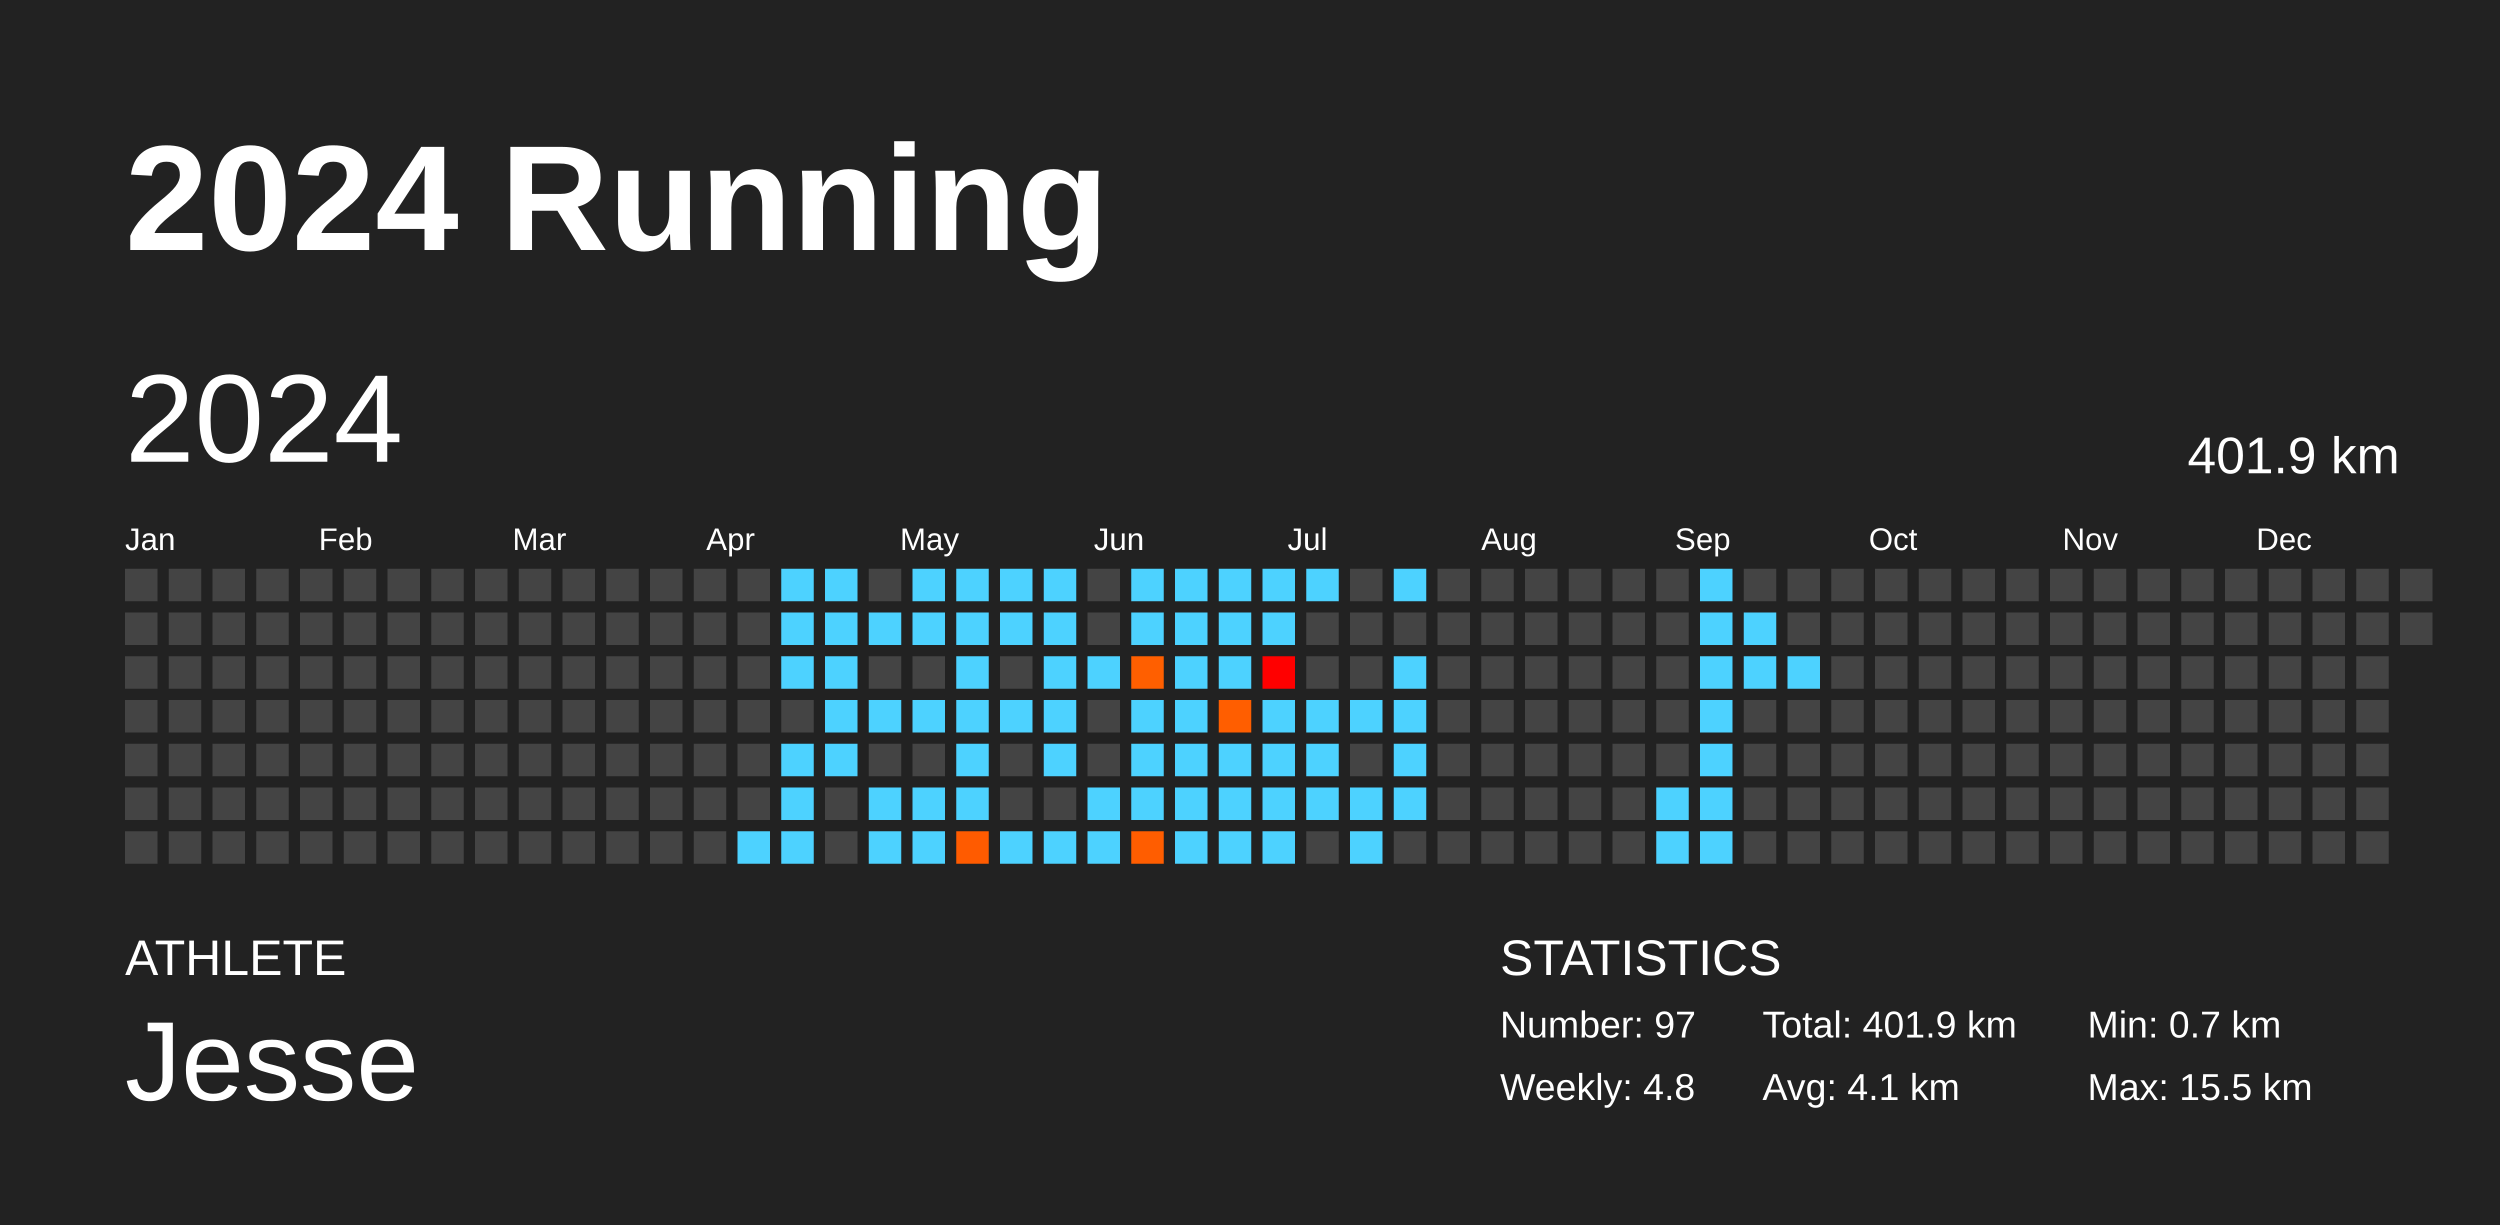
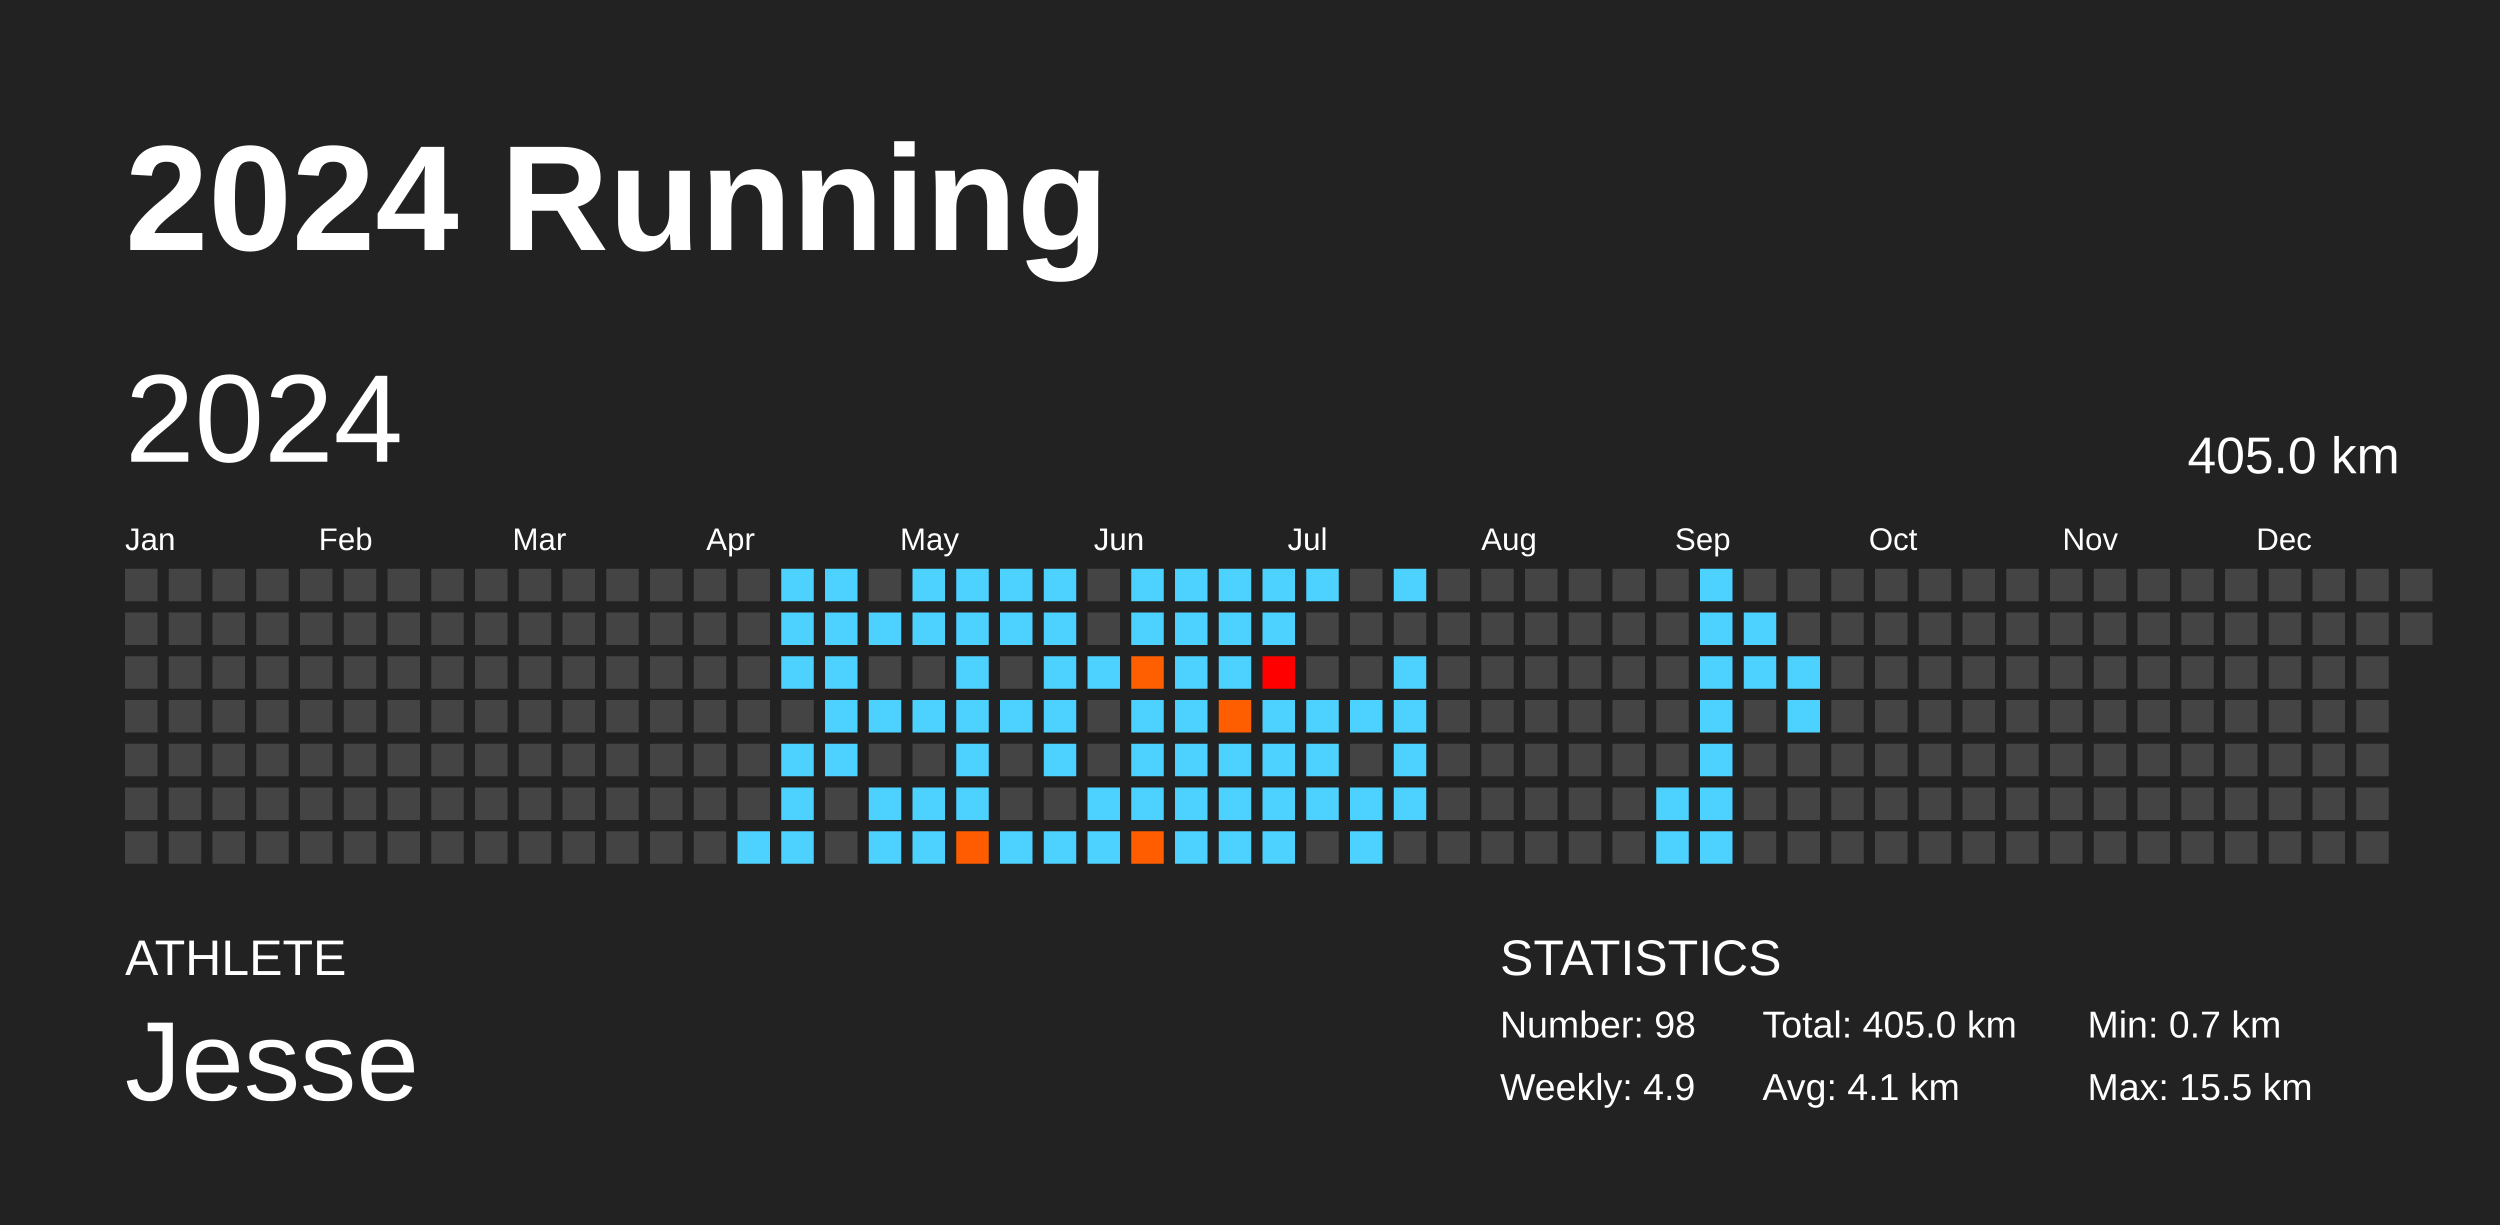
<svg xmlns="http://www.w3.org/2000/svg" baseProfile="full" height="98mm" version="1.1" viewBox="0,0,200,98" width="200mm">
  <defs />
  <rect fill="#222222" height="98" width="200" x="0" y="0" />
  <text fill="#FFFFFF" style="font-size:12px; font-family:Arial; font-weight:bold;" x="10" y="20">2024 Running</text>
  <text fill="#FFFFFF" style="font-size:4px; font-family:Arial" x="10" y="78">ATHLETE</text>
  <text fill="#FFFFFF" style="font-size:9px; font-family:Arial" x="10" y="88">Jesse</text>
  <text fill="#FFFFFF" style="font-size:4px; font-family:Arial" x="120" y="78">STATISTICS</text>
-   <text fill="#FFFFFF" style="font-size:3px; font-family:Arial" x="120" y="83">Number: 97</text>
-   <text fill="#FFFFFF" style="font-size:3px; font-family:Arial" x="120" y="88">Weekly: 4.8</text>
-   <text fill="#FFFFFF" style="font-size:3px; font-family:Arial" x="141" y="83">Total: 401.9 km</text>
+   <text fill="#FFFFFF" style="font-size:3px; font-family:Arial" x="120" y="83">Number: 98</text>
+   <text fill="#FFFFFF" style="font-size:3px; font-family:Arial" x="120" y="88">Weekly: 4.9</text>
+   <text fill="#FFFFFF" style="font-size:3px; font-family:Arial" x="141" y="83">Total: 405.0 km</text>
  <text fill="#FFFFFF" style="font-size:3px; font-family:Arial" x="141" y="88">Avg: 4.1 km</text>
  <text fill="#FFFFFF" style="font-size:3px; font-family:Arial" x="167" y="83">Min: 0.7 km</text>
  <text fill="#FFFFFF" style="font-size:3px; font-family:Arial" x="167" y="88">Max: 15.5 km</text>
  <text dominant-baseline="hanging" fill="#FFFFFF" style="font-size:10.0px; font-family:Arial;" x="10" y="30">2024</text>
-   <text dominant-baseline="hanging" fill="#FFFFFF" style="font-size:4.125px; font-family:Arial;" x="175" y="35">401.9 km</text>
+   <text dominant-baseline="hanging" fill="#FFFFFF" style="font-size:4.125px; font-family:Arial;" x="175" y="35">405.0 km</text>
  <text fill="#FFFFFF" style="font-size:2.5px; font-family:Arial" x="10.0" y="44">Jan</text>
  <text fill="#FFFFFF" style="font-size:2.5px; font-family:Arial" x="25.5" y="44">Feb</text>
  <text fill="#FFFFFF" style="font-size:2.5px; font-family:Arial" x="41.0" y="44">Mar</text>
  <text fill="#FFFFFF" style="font-size:2.5px; font-family:Arial" x="56.5" y="44">Apr</text>
  <text fill="#FFFFFF" style="font-size:2.5px; font-family:Arial" x="72.0" y="44">May</text>
  <text fill="#FFFFFF" style="font-size:2.5px; font-family:Arial" x="87.5" y="44">Jun</text>
  <text fill="#FFFFFF" style="font-size:2.5px; font-family:Arial" x="103.0" y="44">Jul</text>
  <text fill="#FFFFFF" style="font-size:2.5px; font-family:Arial" x="118.5" y="44">Aug</text>
  <text fill="#FFFFFF" style="font-size:2.5px; font-family:Arial" x="134.0" y="44">Sep</text>
  <text fill="#FFFFFF" style="font-size:2.5px; font-family:Arial" x="149.5" y="44">Oct</text>
  <text fill="#FFFFFF" style="font-size:2.5px; font-family:Arial" x="165.0" y="44">Nov</text>
  <text fill="#FFFFFF" style="font-size:2.5px; font-family:Arial" x="180.5" y="44">Dec</text>
  <rect fill="#444444" height="2.6" width="2.6" x="10.0" y="45.5" />
  <rect fill="#444444" height="2.6" width="2.6" x="10.0" y="49.0" />
  <rect fill="#444444" height="2.6" width="2.6" x="10.0" y="52.5" />
  <rect fill="#444444" height="2.6" width="2.6" x="10.0" y="56.0" />
  <rect fill="#444444" height="2.6" width="2.6" x="10.0" y="59.5" />
  <rect fill="#444444" height="2.6" width="2.6" x="10.0" y="63.0" />
  <rect fill="#444444" height="2.6" width="2.6" x="10.0" y="66.5" />
  <rect fill="#444444" height="2.6" width="2.6" x="13.5" y="45.5" />
  <rect fill="#444444" height="2.6" width="2.6" x="13.5" y="49.0" />
  <rect fill="#444444" height="2.6" width="2.6" x="13.5" y="52.5" />
  <rect fill="#444444" height="2.6" width="2.6" x="13.5" y="56.0" />
  <rect fill="#444444" height="2.6" width="2.6" x="13.5" y="59.5" />
  <rect fill="#444444" height="2.6" width="2.6" x="13.5" y="63.0" />
  <rect fill="#444444" height="2.6" width="2.6" x="13.5" y="66.5" />
  <rect fill="#444444" height="2.6" width="2.6" x="17.0" y="45.5" />
  <rect fill="#444444" height="2.6" width="2.6" x="17.0" y="49.0" />
  <rect fill="#444444" height="2.6" width="2.6" x="17.0" y="52.5" />
  <rect fill="#444444" height="2.6" width="2.6" x="17.0" y="56.0" />
  <rect fill="#444444" height="2.6" width="2.6" x="17.0" y="59.5" />
  <rect fill="#444444" height="2.6" width="2.6" x="17.0" y="63.0" />
  <rect fill="#444444" height="2.6" width="2.6" x="17.0" y="66.5" />
  <rect fill="#444444" height="2.6" width="2.6" x="20.5" y="45.5" />
  <rect fill="#444444" height="2.6" width="2.6" x="20.5" y="49.0" />
  <rect fill="#444444" height="2.6" width="2.6" x="20.5" y="52.5" />
  <rect fill="#444444" height="2.6" width="2.6" x="20.5" y="56.0" />
  <rect fill="#444444" height="2.6" width="2.6" x="20.5" y="59.5" />
  <rect fill="#444444" height="2.6" width="2.6" x="20.5" y="63.0" />
  <rect fill="#444444" height="2.6" width="2.6" x="20.5" y="66.5" />
  <rect fill="#444444" height="2.6" width="2.6" x="24.0" y="45.5" />
  <rect fill="#444444" height="2.6" width="2.6" x="24.0" y="49.0" />
  <rect fill="#444444" height="2.6" width="2.6" x="24.0" y="52.5" />
  <rect fill="#444444" height="2.6" width="2.6" x="24.0" y="56.0" />
  <rect fill="#444444" height="2.6" width="2.6" x="24.0" y="59.5" />
  <rect fill="#444444" height="2.6" width="2.6" x="24.0" y="63.0" />
  <rect fill="#444444" height="2.6" width="2.6" x="24.0" y="66.5" />
  <rect fill="#444444" height="2.6" width="2.6" x="27.5" y="45.5" />
  <rect fill="#444444" height="2.6" width="2.6" x="27.5" y="49.0" />
  <rect fill="#444444" height="2.6" width="2.6" x="27.5" y="52.5" />
  <rect fill="#444444" height="2.6" width="2.6" x="27.5" y="56.0" />
  <rect fill="#444444" height="2.6" width="2.6" x="27.5" y="59.5" />
  <rect fill="#444444" height="2.6" width="2.6" x="27.5" y="63.0" />
  <rect fill="#444444" height="2.6" width="2.6" x="27.5" y="66.5" />
  <rect fill="#444444" height="2.6" width="2.6" x="31.0" y="45.5" />
  <rect fill="#444444" height="2.6" width="2.6" x="31.0" y="49.0" />
  <rect fill="#444444" height="2.6" width="2.6" x="31.0" y="52.5" />
  <rect fill="#444444" height="2.6" width="2.6" x="31.0" y="56.0" />
  <rect fill="#444444" height="2.6" width="2.6" x="31.0" y="59.5" />
  <rect fill="#444444" height="2.6" width="2.6" x="31.0" y="63.0" />
  <rect fill="#444444" height="2.6" width="2.6" x="31.0" y="66.5" />
  <rect fill="#444444" height="2.6" width="2.6" x="34.5" y="45.5" />
  <rect fill="#444444" height="2.6" width="2.6" x="34.5" y="49.0" />
  <rect fill="#444444" height="2.6" width="2.6" x="34.5" y="52.5" />
  <rect fill="#444444" height="2.6" width="2.6" x="34.5" y="56.0" />
  <rect fill="#444444" height="2.6" width="2.6" x="34.5" y="59.5" />
  <rect fill="#444444" height="2.6" width="2.6" x="34.5" y="63.0" />
  <rect fill="#444444" height="2.6" width="2.6" x="34.5" y="66.5" />
  <rect fill="#444444" height="2.6" width="2.6" x="38.0" y="45.5" />
  <rect fill="#444444" height="2.6" width="2.6" x="38.0" y="49.0" />
  <rect fill="#444444" height="2.6" width="2.6" x="38.0" y="52.5" />
  <rect fill="#444444" height="2.6" width="2.6" x="38.0" y="56.0" />
  <rect fill="#444444" height="2.6" width="2.6" x="38.0" y="59.5" />
  <rect fill="#444444" height="2.6" width="2.6" x="38.0" y="63.0" />
  <rect fill="#444444" height="2.6" width="2.6" x="38.0" y="66.5" />
  <rect fill="#444444" height="2.6" width="2.6" x="41.5" y="45.5" />
  <rect fill="#444444" height="2.6" width="2.6" x="41.5" y="49.0" />
  <rect fill="#444444" height="2.6" width="2.6" x="41.5" y="52.5" />
  <rect fill="#444444" height="2.6" width="2.6" x="41.5" y="56.0" />
  <rect fill="#444444" height="2.6" width="2.6" x="41.5" y="59.5" />
  <rect fill="#444444" height="2.6" width="2.6" x="41.5" y="63.0" />
  <rect fill="#444444" height="2.6" width="2.6" x="41.5" y="66.5" />
  <rect fill="#444444" height="2.6" width="2.6" x="45.0" y="45.5" />
  <rect fill="#444444" height="2.6" width="2.6" x="45.0" y="49.0" />
  <rect fill="#444444" height="2.6" width="2.6" x="45.0" y="52.5" />
  <rect fill="#444444" height="2.6" width="2.6" x="45.0" y="56.0" />
  <rect fill="#444444" height="2.6" width="2.6" x="45.0" y="59.5" />
  <rect fill="#444444" height="2.6" width="2.6" x="45.0" y="63.0" />
  <rect fill="#444444" height="2.6" width="2.6" x="45.0" y="66.5" />
  <rect fill="#444444" height="2.6" width="2.6" x="48.5" y="45.5" />
  <rect fill="#444444" height="2.6" width="2.6" x="48.5" y="49.0" />
  <rect fill="#444444" height="2.6" width="2.6" x="48.5" y="52.5" />
  <rect fill="#444444" height="2.6" width="2.6" x="48.5" y="56.0" />
  <rect fill="#444444" height="2.6" width="2.6" x="48.5" y="59.5" />
  <rect fill="#444444" height="2.6" width="2.6" x="48.5" y="63.0" />
  <rect fill="#444444" height="2.6" width="2.6" x="48.5" y="66.5" />
  <rect fill="#444444" height="2.6" width="2.6" x="52.0" y="45.5" />
  <rect fill="#444444" height="2.6" width="2.6" x="52.0" y="49.0" />
  <rect fill="#444444" height="2.6" width="2.6" x="52.0" y="52.5" />
  <rect fill="#444444" height="2.6" width="2.6" x="52.0" y="56.0" />
  <rect fill="#444444" height="2.6" width="2.6" x="52.0" y="59.5" />
  <rect fill="#444444" height="2.6" width="2.6" x="52.0" y="63.0" />
  <rect fill="#444444" height="2.6" width="2.6" x="52.0" y="66.5" />
  <rect fill="#444444" height="2.6" width="2.6" x="55.5" y="45.5" />
  <rect fill="#444444" height="2.6" width="2.6" x="55.5" y="49.0" />
  <rect fill="#444444" height="2.6" width="2.6" x="55.5" y="52.5" />
  <rect fill="#444444" height="2.6" width="2.6" x="55.5" y="56.0" />
  <rect fill="#444444" height="2.6" width="2.6" x="55.5" y="59.5" />
  <rect fill="#444444" height="2.6" width="2.6" x="55.5" y="63.0" />
  <rect fill="#444444" height="2.6" width="2.6" x="55.5" y="66.5" />
  <rect fill="#444444" height="2.6" width="2.6" x="59.0" y="45.5" />
  <rect fill="#444444" height="2.6" width="2.6" x="59.0" y="49.0" />
  <rect fill="#444444" height="2.6" width="2.6" x="59.0" y="52.5" />
  <rect fill="#444444" height="2.6" width="2.6" x="59.0" y="56.0" />
  <rect fill="#444444" height="2.6" width="2.6" x="59.0" y="59.5" />
  <rect fill="#444444" height="2.6" width="2.6" x="59.0" y="63.0" />
  <rect fill="#4dd2ff" height="2.6" width="2.6" x="59.0" y="66.5" />
  <rect fill="#4dd2ff" height="2.6" width="2.6" x="62.5" y="45.5" />
  <rect fill="#4dd2ff" height="2.6" width="2.6" x="62.5" y="49.0" />
  <rect fill="#4dd2ff" height="2.6" width="2.6" x="62.5" y="52.5" />
  <rect fill="#444444" height="2.6" width="2.6" x="62.5" y="56.0" />
  <rect fill="#4dd2ff" height="2.6" width="2.6" x="62.5" y="59.5" />
  <rect fill="#4dd2ff" height="2.6" width="2.6" x="62.5" y="63.0" />
  <rect fill="#4dd2ff" height="2.6" width="2.6" x="62.5" y="66.5" />
  <rect fill="#4dd2ff" height="2.6" width="2.6" x="66.0" y="45.5" />
  <rect fill="#4dd2ff" height="2.6" width="2.6" x="66.0" y="49.0" />
  <rect fill="#4dd2ff" height="2.6" width="2.6" x="66.0" y="52.5" />
  <rect fill="#4dd2ff" height="2.6" width="2.6" x="66.0" y="56.0" />
  <rect fill="#4dd2ff" height="2.6" width="2.6" x="66.0" y="59.5" />
  <rect fill="#444444" height="2.6" width="2.6" x="66.0" y="63.0" />
  <rect fill="#444444" height="2.6" width="2.6" x="66.0" y="66.5" />
  <rect fill="#444444" height="2.6" width="2.6" x="69.5" y="45.5" />
  <rect fill="#4dd2ff" height="2.6" width="2.6" x="69.5" y="49.0" />
  <rect fill="#444444" height="2.6" width="2.6" x="69.5" y="52.5" />
  <rect fill="#4dd2ff" height="2.6" width="2.6" x="69.5" y="56.0" />
  <rect fill="#444444" height="2.6" width="2.6" x="69.5" y="59.5" />
  <rect fill="#4dd2ff" height="2.6" width="2.6" x="69.5" y="63.0" />
  <rect fill="#4dd2ff" height="2.6" width="2.6" x="69.5" y="66.5" />
  <rect fill="#4dd2ff" height="2.6" width="2.6" x="73.0" y="45.5" />
  <rect fill="#4dd2ff" height="2.6" width="2.6" x="73.0" y="49.0" />
  <rect fill="#444444" height="2.6" width="2.6" x="73.0" y="52.5" />
  <rect fill="#4dd2ff" height="2.6" width="2.6" x="73.0" y="56.0" />
  <rect fill="#444444" height="2.6" width="2.6" x="73.0" y="59.5" />
  <rect fill="#4dd2ff" height="2.6" width="2.6" x="73.0" y="63.0" />
  <rect fill="#4dd2ff" height="2.6" width="2.6" x="73.0" y="66.5" />
  <rect fill="#4dd2ff" height="2.6" width="2.6" x="76.5" y="45.5" />
  <rect fill="#4dd2ff" height="2.6" width="2.6" x="76.5" y="49.0" />
  <rect fill="#4dd2ff" height="2.6" width="2.6" x="76.5" y="52.5" />
  <rect fill="#4dd2ff" height="2.6" width="2.6" x="76.5" y="56.0" />
  <rect fill="#4dd2ff" height="2.6" width="2.6" x="76.5" y="59.5" />
  <rect fill="#4dd2ff" height="2.6" width="2.6" x="76.5" y="63.0" />
  <rect fill="#ff5b00" height="2.6" width="2.6" x="76.5" y="66.5" />
  <rect fill="#4dd2ff" height="2.6" width="2.6" x="80.0" y="45.5" />
  <rect fill="#4dd2ff" height="2.6" width="2.6" x="80.0" y="49.0" />
  <rect fill="#444444" height="2.6" width="2.6" x="80.0" y="52.5" />
  <rect fill="#4dd2ff" height="2.6" width="2.6" x="80.0" y="56.0" />
  <rect fill="#444444" height="2.6" width="2.6" x="80.0" y="59.5" />
  <rect fill="#444444" height="2.6" width="2.6" x="80.0" y="63.0" />
  <rect fill="#4dd2ff" height="2.6" width="2.6" x="80.0" y="66.5" />
  <rect fill="#4dd2ff" height="2.6" width="2.6" x="83.5" y="45.5" />
  <rect fill="#4dd2ff" height="2.6" width="2.6" x="83.5" y="49.0" />
  <rect fill="#4dd2ff" height="2.6" width="2.6" x="83.5" y="52.5" />
  <rect fill="#4dd2ff" height="2.6" width="2.6" x="83.5" y="56.0" />
  <rect fill="#4dd2ff" height="2.6" width="2.6" x="83.5" y="59.5" />
  <rect fill="#444444" height="2.6" width="2.6" x="83.5" y="63.0" />
  <rect fill="#4dd2ff" height="2.6" width="2.6" x="83.5" y="66.5" />
  <rect fill="#444444" height="2.6" width="2.6" x="87.0" y="45.5" />
  <rect fill="#444444" height="2.6" width="2.6" x="87.0" y="49.0" />
  <rect fill="#4dd2ff" height="2.6" width="2.6" x="87.0" y="52.5" />
  <rect fill="#444444" height="2.6" width="2.6" x="87.0" y="56.0" />
  <rect fill="#444444" height="2.6" width="2.6" x="87.0" y="59.5" />
  <rect fill="#4dd2ff" height="2.6" width="2.6" x="87.0" y="63.0" />
  <rect fill="#4dd2ff" height="2.6" width="2.6" x="87.0" y="66.5" />
  <rect fill="#4dd2ff" height="2.6" width="2.6" x="90.5" y="45.5" />
  <rect fill="#4dd2ff" height="2.6" width="2.6" x="90.5" y="49.0" />
  <rect fill="#ff5f00" height="2.6" width="2.6" x="90.5" y="52.5" />
  <rect fill="#4dd2ff" height="2.6" width="2.6" x="90.5" y="56.0" />
  <rect fill="#4dd2ff" height="2.6" width="2.6" x="90.5" y="59.5" />
  <rect fill="#4dd2ff" height="2.6" width="2.6" x="90.5" y="63.0" />
  <rect fill="#ff5d00" height="2.6" width="2.6" x="90.5" y="66.5" />
  <rect fill="#4dd2ff" height="2.6" width="2.6" x="94.0" y="45.5" />
  <rect fill="#4dd2ff" height="2.6" width="2.6" x="94.0" y="49.0" />
  <rect fill="#4dd2ff" height="2.6" width="2.6" x="94.0" y="52.5" />
  <rect fill="#4dd2ff" height="2.6" width="2.6" x="94.0" y="56.0" />
  <rect fill="#4dd2ff" height="2.6" width="2.6" x="94.0" y="59.5" />
  <rect fill="#4dd2ff" height="2.6" width="2.6" x="94.0" y="63.0" />
  <rect fill="#4dd2ff" height="2.6" width="2.6" x="94.0" y="66.5" />
  <rect fill="#4dd2ff" height="2.6" width="2.6" x="97.5" y="45.5" />
  <rect fill="#4dd2ff" height="2.6" width="2.6" x="97.5" y="49.0" />
  <rect fill="#4dd2ff" height="2.6" width="2.6" x="97.5" y="52.5" />
  <rect fill="#ff5e00" height="2.6" width="2.6" x="97.5" y="56.0" />
  <rect fill="#4dd2ff" height="2.6" width="2.6" x="97.5" y="59.5" />
  <rect fill="#4dd2ff" height="2.6" width="2.6" x="97.5" y="63.0" />
  <rect fill="#4dd2ff" height="2.6" width="2.6" x="97.5" y="66.5" />
  <rect fill="#4dd2ff" height="2.6" width="2.6" x="101.0" y="45.5" />
  <rect fill="#4dd2ff" height="2.6" width="2.6" x="101.0" y="49.0" />
  <rect fill="#ff0000" height="2.6" width="2.6" x="101.0" y="52.5" />
  <rect fill="#4dd2ff" height="2.6" width="2.6" x="101.0" y="56.0" />
  <rect fill="#4dd2ff" height="2.6" width="2.6" x="101.0" y="59.5" />
  <rect fill="#4dd2ff" height="2.6" width="2.6" x="101.0" y="63.0" />
  <rect fill="#4dd2ff" height="2.6" width="2.6" x="101.0" y="66.5" />
  <rect fill="#4dd2ff" height="2.6" width="2.6" x="104.5" y="45.5" />
  <rect fill="#444444" height="2.6" width="2.6" x="104.5" y="49.0" />
  <rect fill="#444444" height="2.6" width="2.6" x="104.5" y="52.5" />
  <rect fill="#4dd2ff" height="2.6" width="2.6" x="104.5" y="56.0" />
  <rect fill="#4dd2ff" height="2.6" width="2.6" x="104.5" y="59.5" />
  <rect fill="#4dd2ff" height="2.6" width="2.6" x="104.5" y="63.0" />
  <rect fill="#444444" height="2.6" width="2.6" x="104.5" y="66.5" />
  <rect fill="#444444" height="2.6" width="2.6" x="108.0" y="45.5" />
  <rect fill="#444444" height="2.6" width="2.6" x="108.0" y="49.0" />
  <rect fill="#444444" height="2.6" width="2.6" x="108.0" y="52.5" />
  <rect fill="#4dd2ff" height="2.6" width="2.6" x="108.0" y="56.0" />
  <rect fill="#444444" height="2.6" width="2.6" x="108.0" y="59.5" />
  <rect fill="#4dd2ff" height="2.6" width="2.6" x="108.0" y="63.0" />
  <rect fill="#4dd2ff" height="2.6" width="2.6" x="108.0" y="66.5" />
  <rect fill="#4dd2ff" height="2.6" width="2.6" x="111.5" y="45.5" />
  <rect fill="#444444" height="2.6" width="2.6" x="111.5" y="49.0" />
  <rect fill="#4dd2ff" height="2.6" width="2.6" x="111.5" y="52.5" />
  <rect fill="#4dd2ff" height="2.6" width="2.6" x="111.5" y="56.0" />
  <rect fill="#4dd2ff" height="2.6" width="2.6" x="111.5" y="59.5" />
  <rect fill="#4dd2ff" height="2.6" width="2.6" x="111.5" y="63.0" />
  <rect fill="#444444" height="2.6" width="2.6" x="111.5" y="66.5" />
  <rect fill="#444444" height="2.6" width="2.6" x="115.0" y="45.5" />
  <rect fill="#444444" height="2.6" width="2.6" x="115.0" y="49.0" />
  <rect fill="#444444" height="2.6" width="2.6" x="115.0" y="52.5" />
  <rect fill="#444444" height="2.6" width="2.6" x="115.0" y="56.0" />
  <rect fill="#444444" height="2.6" width="2.6" x="115.0" y="59.5" />
  <rect fill="#444444" height="2.6" width="2.6" x="115.0" y="63.0" />
  <rect fill="#444444" height="2.6" width="2.6" x="115.0" y="66.5" />
  <rect fill="#444444" height="2.6" width="2.6" x="118.5" y="45.5" />
  <rect fill="#444444" height="2.6" width="2.6" x="118.5" y="49.0" />
  <rect fill="#444444" height="2.6" width="2.6" x="118.5" y="52.5" />
  <rect fill="#444444" height="2.6" width="2.6" x="118.5" y="56.0" />
  <rect fill="#444444" height="2.6" width="2.6" x="118.5" y="59.5" />
  <rect fill="#444444" height="2.6" width="2.6" x="118.5" y="63.0" />
  <rect fill="#444444" height="2.6" width="2.6" x="118.5" y="66.5" />
  <rect fill="#444444" height="2.6" width="2.6" x="122.0" y="45.5" />
  <rect fill="#444444" height="2.6" width="2.6" x="122.0" y="49.0" />
  <rect fill="#444444" height="2.6" width="2.6" x="122.0" y="52.5" />
  <rect fill="#444444" height="2.6" width="2.6" x="122.0" y="56.0" />
  <rect fill="#444444" height="2.6" width="2.6" x="122.0" y="59.5" />
  <rect fill="#444444" height="2.6" width="2.6" x="122.0" y="63.0" />
  <rect fill="#444444" height="2.6" width="2.6" x="122.0" y="66.5" />
  <rect fill="#444444" height="2.6" width="2.6" x="125.5" y="45.5" />
  <rect fill="#444444" height="2.6" width="2.6" x="125.5" y="49.0" />
  <rect fill="#444444" height="2.6" width="2.6" x="125.5" y="52.5" />
  <rect fill="#444444" height="2.6" width="2.6" x="125.5" y="56.0" />
  <rect fill="#444444" height="2.6" width="2.6" x="125.5" y="59.5" />
  <rect fill="#444444" height="2.6" width="2.6" x="125.5" y="63.0" />
  <rect fill="#444444" height="2.6" width="2.6" x="125.5" y="66.5" />
  <rect fill="#444444" height="2.6" width="2.6" x="129.0" y="45.5" />
  <rect fill="#444444" height="2.6" width="2.6" x="129.0" y="49.0" />
  <rect fill="#444444" height="2.6" width="2.6" x="129.0" y="52.5" />
  <rect fill="#444444" height="2.6" width="2.6" x="129.0" y="56.0" />
  <rect fill="#444444" height="2.6" width="2.6" x="129.0" y="59.5" />
  <rect fill="#444444" height="2.6" width="2.6" x="129.0" y="63.0" />
  <rect fill="#444444" height="2.6" width="2.6" x="129.0" y="66.5" />
  <rect fill="#444444" height="2.6" width="2.6" x="132.5" y="45.5" />
  <rect fill="#444444" height="2.6" width="2.6" x="132.5" y="49.0" />
  <rect fill="#444444" height="2.6" width="2.6" x="132.5" y="52.5" />
  <rect fill="#444444" height="2.6" width="2.6" x="132.5" y="56.0" />
  <rect fill="#444444" height="2.6" width="2.6" x="132.5" y="59.5" />
  <rect fill="#4dd2ff" height="2.6" width="2.6" x="132.5" y="63.0" />
  <rect fill="#4dd2ff" height="2.6" width="2.6" x="132.5" y="66.5" />
  <rect fill="#4dd2ff" height="2.6" width="2.6" x="136.0" y="45.5" />
  <rect fill="#4dd2ff" height="2.6" width="2.6" x="136.0" y="49.0" />
  <rect fill="#4dd2ff" height="2.6" width="2.6" x="136.0" y="52.5" />
  <rect fill="#4dd2ff" height="2.6" width="2.6" x="136.0" y="56.0" />
  <rect fill="#4dd2ff" height="2.6" width="2.6" x="136.0" y="59.5" />
  <rect fill="#4dd2ff" height="2.6" width="2.6" x="136.0" y="63.0" />
  <rect fill="#4dd2ff" height="2.6" width="2.6" x="136.0" y="66.5" />
  <rect fill="#444444" height="2.6" width="2.6" x="139.5" y="45.5" />
  <rect fill="#4dd2ff" height="2.6" width="2.6" x="139.5" y="49.0" />
  <rect fill="#4dd2ff" height="2.6" width="2.6" x="139.5" y="52.5" />
  <rect fill="#444444" height="2.6" width="2.6" x="139.5" y="56.0" />
  <rect fill="#444444" height="2.6" width="2.6" x="139.5" y="59.5" />
  <rect fill="#444444" height="2.6" width="2.6" x="139.5" y="63.0" />
  <rect fill="#444444" height="2.6" width="2.6" x="139.5" y="66.5" />
  <rect fill="#444444" height="2.6" width="2.6" x="143.0" y="45.5" />
  <rect fill="#444444" height="2.6" width="2.6" x="143.0" y="49.0" />
  <rect fill="#4dd2ff" height="2.6" width="2.6" x="143.0" y="52.5" />
-   <rect fill="#444444" height="2.6" width="2.6" x="143.0" y="56.0" />
+   <rect fill="#4dd2ff" height="2.6" width="2.6" x="143.0" y="56.0" />
  <rect fill="#444444" height="2.6" width="2.6" x="143.0" y="59.5" />
  <rect fill="#444444" height="2.6" width="2.6" x="143.0" y="63.0" />
  <rect fill="#444444" height="2.6" width="2.6" x="143.0" y="66.5" />
  <rect fill="#444444" height="2.6" width="2.6" x="146.5" y="45.5" />
  <rect fill="#444444" height="2.6" width="2.6" x="146.5" y="49.0" />
  <rect fill="#444444" height="2.6" width="2.6" x="146.5" y="52.5" />
  <rect fill="#444444" height="2.6" width="2.6" x="146.5" y="56.0" />
  <rect fill="#444444" height="2.6" width="2.6" x="146.5" y="59.5" />
  <rect fill="#444444" height="2.6" width="2.6" x="146.5" y="63.0" />
  <rect fill="#444444" height="2.6" width="2.6" x="146.5" y="66.5" />
  <rect fill="#444444" height="2.6" width="2.6" x="150.0" y="45.5" />
  <rect fill="#444444" height="2.6" width="2.6" x="150.0" y="49.0" />
  <rect fill="#444444" height="2.6" width="2.6" x="150.0" y="52.5" />
  <rect fill="#444444" height="2.6" width="2.6" x="150.0" y="56.0" />
  <rect fill="#444444" height="2.6" width="2.6" x="150.0" y="59.5" />
  <rect fill="#444444" height="2.6" width="2.6" x="150.0" y="63.0" />
  <rect fill="#444444" height="2.6" width="2.6" x="150.0" y="66.5" />
  <rect fill="#444444" height="2.6" width="2.6" x="153.5" y="45.5" />
  <rect fill="#444444" height="2.6" width="2.6" x="153.5" y="49.0" />
  <rect fill="#444444" height="2.6" width="2.6" x="153.5" y="52.5" />
  <rect fill="#444444" height="2.6" width="2.6" x="153.5" y="56.0" />
  <rect fill="#444444" height="2.6" width="2.6" x="153.5" y="59.5" />
  <rect fill="#444444" height="2.6" width="2.6" x="153.5" y="63.0" />
  <rect fill="#444444" height="2.6" width="2.6" x="153.5" y="66.5" />
  <rect fill="#444444" height="2.6" width="2.6" x="157.0" y="45.5" />
  <rect fill="#444444" height="2.6" width="2.6" x="157.0" y="49.0" />
  <rect fill="#444444" height="2.6" width="2.6" x="157.0" y="52.5" />
  <rect fill="#444444" height="2.6" width="2.6" x="157.0" y="56.0" />
  <rect fill="#444444" height="2.6" width="2.6" x="157.0" y="59.5" />
  <rect fill="#444444" height="2.6" width="2.6" x="157.0" y="63.0" />
  <rect fill="#444444" height="2.6" width="2.6" x="157.0" y="66.5" />
  <rect fill="#444444" height="2.6" width="2.6" x="160.5" y="45.5" />
  <rect fill="#444444" height="2.6" width="2.6" x="160.5" y="49.0" />
  <rect fill="#444444" height="2.6" width="2.6" x="160.5" y="52.5" />
  <rect fill="#444444" height="2.6" width="2.6" x="160.5" y="56.0" />
  <rect fill="#444444" height="2.6" width="2.6" x="160.5" y="59.5" />
  <rect fill="#444444" height="2.6" width="2.6" x="160.5" y="63.0" />
  <rect fill="#444444" height="2.6" width="2.6" x="160.5" y="66.5" />
  <rect fill="#444444" height="2.6" width="2.6" x="164.0" y="45.5" />
  <rect fill="#444444" height="2.6" width="2.6" x="164.0" y="49.0" />
  <rect fill="#444444" height="2.6" width="2.6" x="164.0" y="52.5" />
  <rect fill="#444444" height="2.6" width="2.6" x="164.0" y="56.0" />
  <rect fill="#444444" height="2.6" width="2.6" x="164.0" y="59.5" />
  <rect fill="#444444" height="2.6" width="2.6" x="164.0" y="63.0" />
  <rect fill="#444444" height="2.6" width="2.6" x="164.0" y="66.5" />
  <rect fill="#444444" height="2.6" width="2.6" x="167.5" y="45.5" />
  <rect fill="#444444" height="2.6" width="2.6" x="167.5" y="49.0" />
  <rect fill="#444444" height="2.6" width="2.6" x="167.5" y="52.5" />
  <rect fill="#444444" height="2.6" width="2.6" x="167.5" y="56.0" />
  <rect fill="#444444" height="2.6" width="2.6" x="167.5" y="59.5" />
  <rect fill="#444444" height="2.6" width="2.6" x="167.5" y="63.0" />
  <rect fill="#444444" height="2.6" width="2.6" x="167.5" y="66.5" />
  <rect fill="#444444" height="2.6" width="2.6" x="171.0" y="45.5" />
  <rect fill="#444444" height="2.6" width="2.6" x="171.0" y="49.0" />
  <rect fill="#444444" height="2.6" width="2.6" x="171.0" y="52.5" />
  <rect fill="#444444" height="2.6" width="2.6" x="171.0" y="56.0" />
  <rect fill="#444444" height="2.6" width="2.6" x="171.0" y="59.5" />
  <rect fill="#444444" height="2.6" width="2.6" x="171.0" y="63.0" />
  <rect fill="#444444" height="2.6" width="2.6" x="171.0" y="66.5" />
  <rect fill="#444444" height="2.6" width="2.6" x="174.5" y="45.5" />
  <rect fill="#444444" height="2.6" width="2.6" x="174.5" y="49.0" />
  <rect fill="#444444" height="2.6" width="2.6" x="174.5" y="52.5" />
  <rect fill="#444444" height="2.6" width="2.6" x="174.5" y="56.0" />
  <rect fill="#444444" height="2.6" width="2.6" x="174.5" y="59.5" />
  <rect fill="#444444" height="2.6" width="2.6" x="174.5" y="63.0" />
  <rect fill="#444444" height="2.6" width="2.6" x="174.5" y="66.5" />
  <rect fill="#444444" height="2.6" width="2.6" x="178.0" y="45.5" />
  <rect fill="#444444" height="2.6" width="2.6" x="178.0" y="49.0" />
  <rect fill="#444444" height="2.6" width="2.6" x="178.0" y="52.5" />
  <rect fill="#444444" height="2.6" width="2.6" x="178.0" y="56.0" />
  <rect fill="#444444" height="2.6" width="2.6" x="178.0" y="59.5" />
  <rect fill="#444444" height="2.6" width="2.6" x="178.0" y="63.0" />
  <rect fill="#444444" height="2.6" width="2.6" x="178.0" y="66.5" />
  <rect fill="#444444" height="2.6" width="2.6" x="181.5" y="45.5" />
  <rect fill="#444444" height="2.6" width="2.6" x="181.5" y="49.0" />
  <rect fill="#444444" height="2.6" width="2.6" x="181.5" y="52.5" />
  <rect fill="#444444" height="2.6" width="2.6" x="181.5" y="56.0" />
  <rect fill="#444444" height="2.6" width="2.6" x="181.5" y="59.5" />
  <rect fill="#444444" height="2.6" width="2.6" x="181.5" y="63.0" />
  <rect fill="#444444" height="2.6" width="2.6" x="181.5" y="66.5" />
  <rect fill="#444444" height="2.6" width="2.6" x="185.0" y="45.5" />
  <rect fill="#444444" height="2.6" width="2.6" x="185.0" y="49.0" />
  <rect fill="#444444" height="2.6" width="2.6" x="185.0" y="52.5" />
  <rect fill="#444444" height="2.6" width="2.6" x="185.0" y="56.0" />
  <rect fill="#444444" height="2.6" width="2.6" x="185.0" y="59.5" />
  <rect fill="#444444" height="2.6" width="2.6" x="185.0" y="63.0" />
  <rect fill="#444444" height="2.6" width="2.6" x="185.0" y="66.5" />
  <rect fill="#444444" height="2.6" width="2.6" x="188.5" y="45.5" />
  <rect fill="#444444" height="2.6" width="2.6" x="188.5" y="49.0" />
  <rect fill="#444444" height="2.6" width="2.6" x="188.5" y="52.5" />
  <rect fill="#444444" height="2.6" width="2.6" x="188.5" y="56.0" />
  <rect fill="#444444" height="2.6" width="2.6" x="188.5" y="59.5" />
  <rect fill="#444444" height="2.6" width="2.6" x="188.5" y="63.0" />
  <rect fill="#444444" height="2.6" width="2.6" x="188.5" y="66.5" />
  <rect fill="#444444" height="2.6" width="2.6" x="192.0" y="45.5" />
  <rect fill="#444444" height="2.6" width="2.6" x="192.0" y="49.0" />
</svg>
